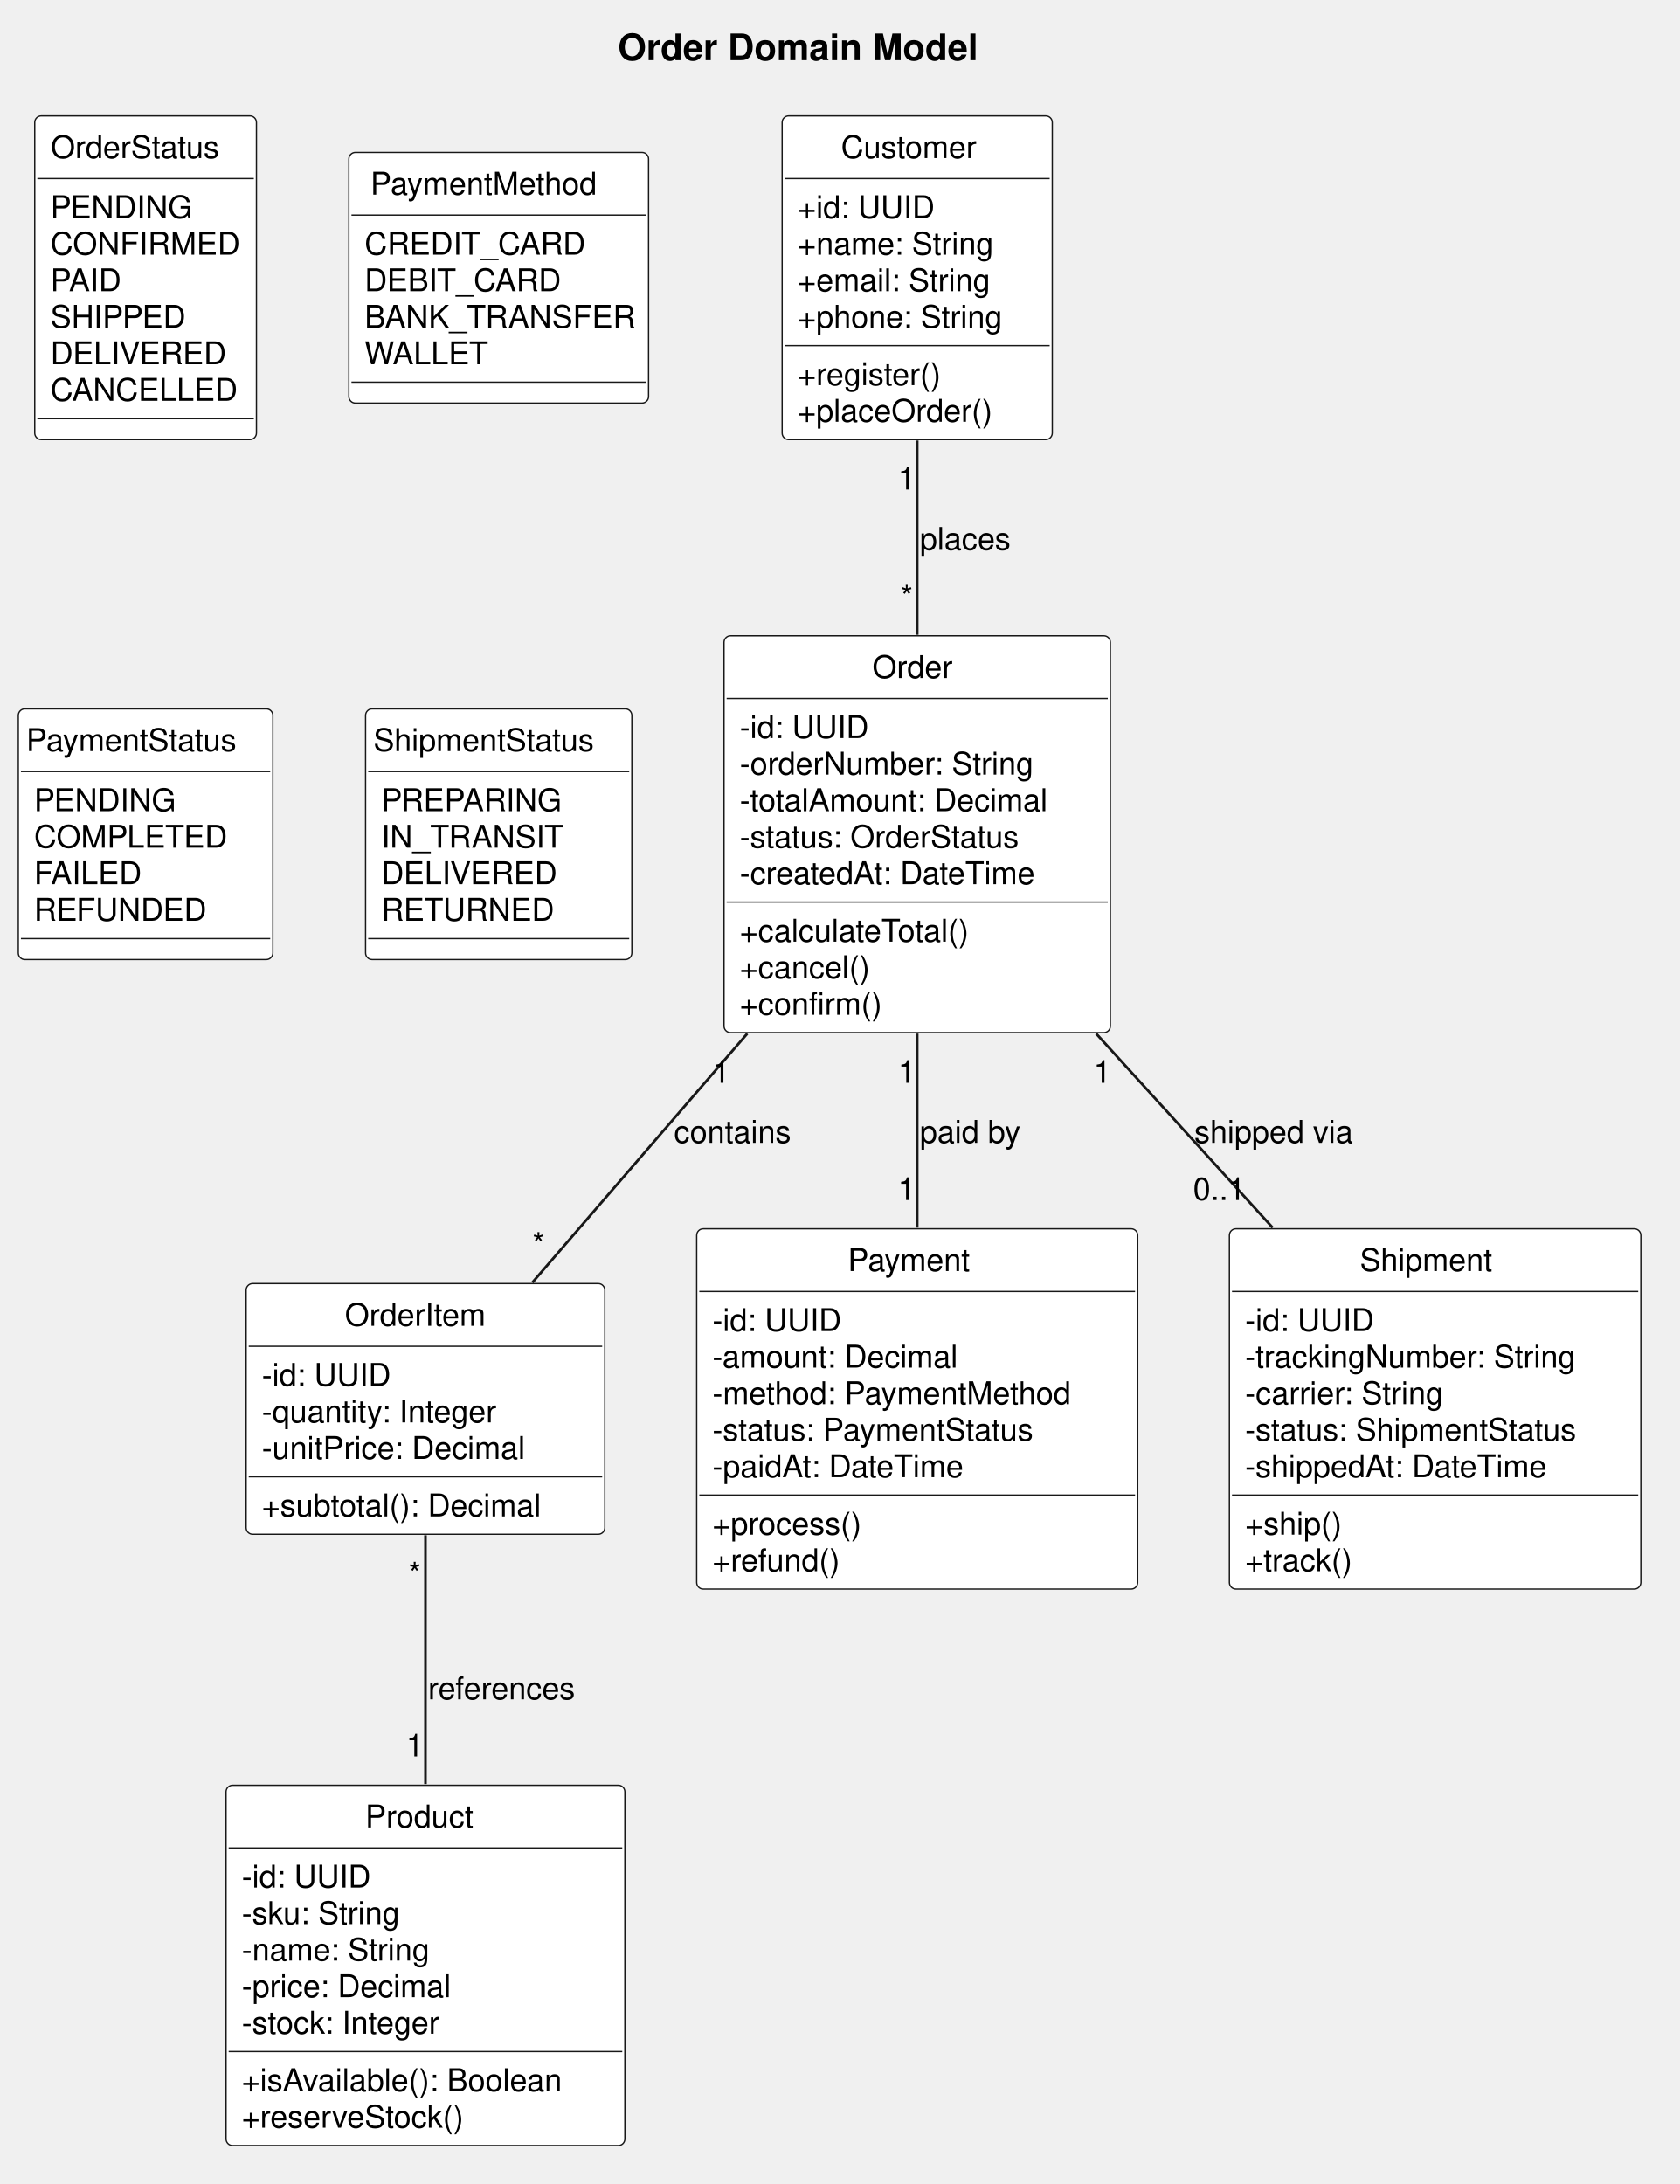
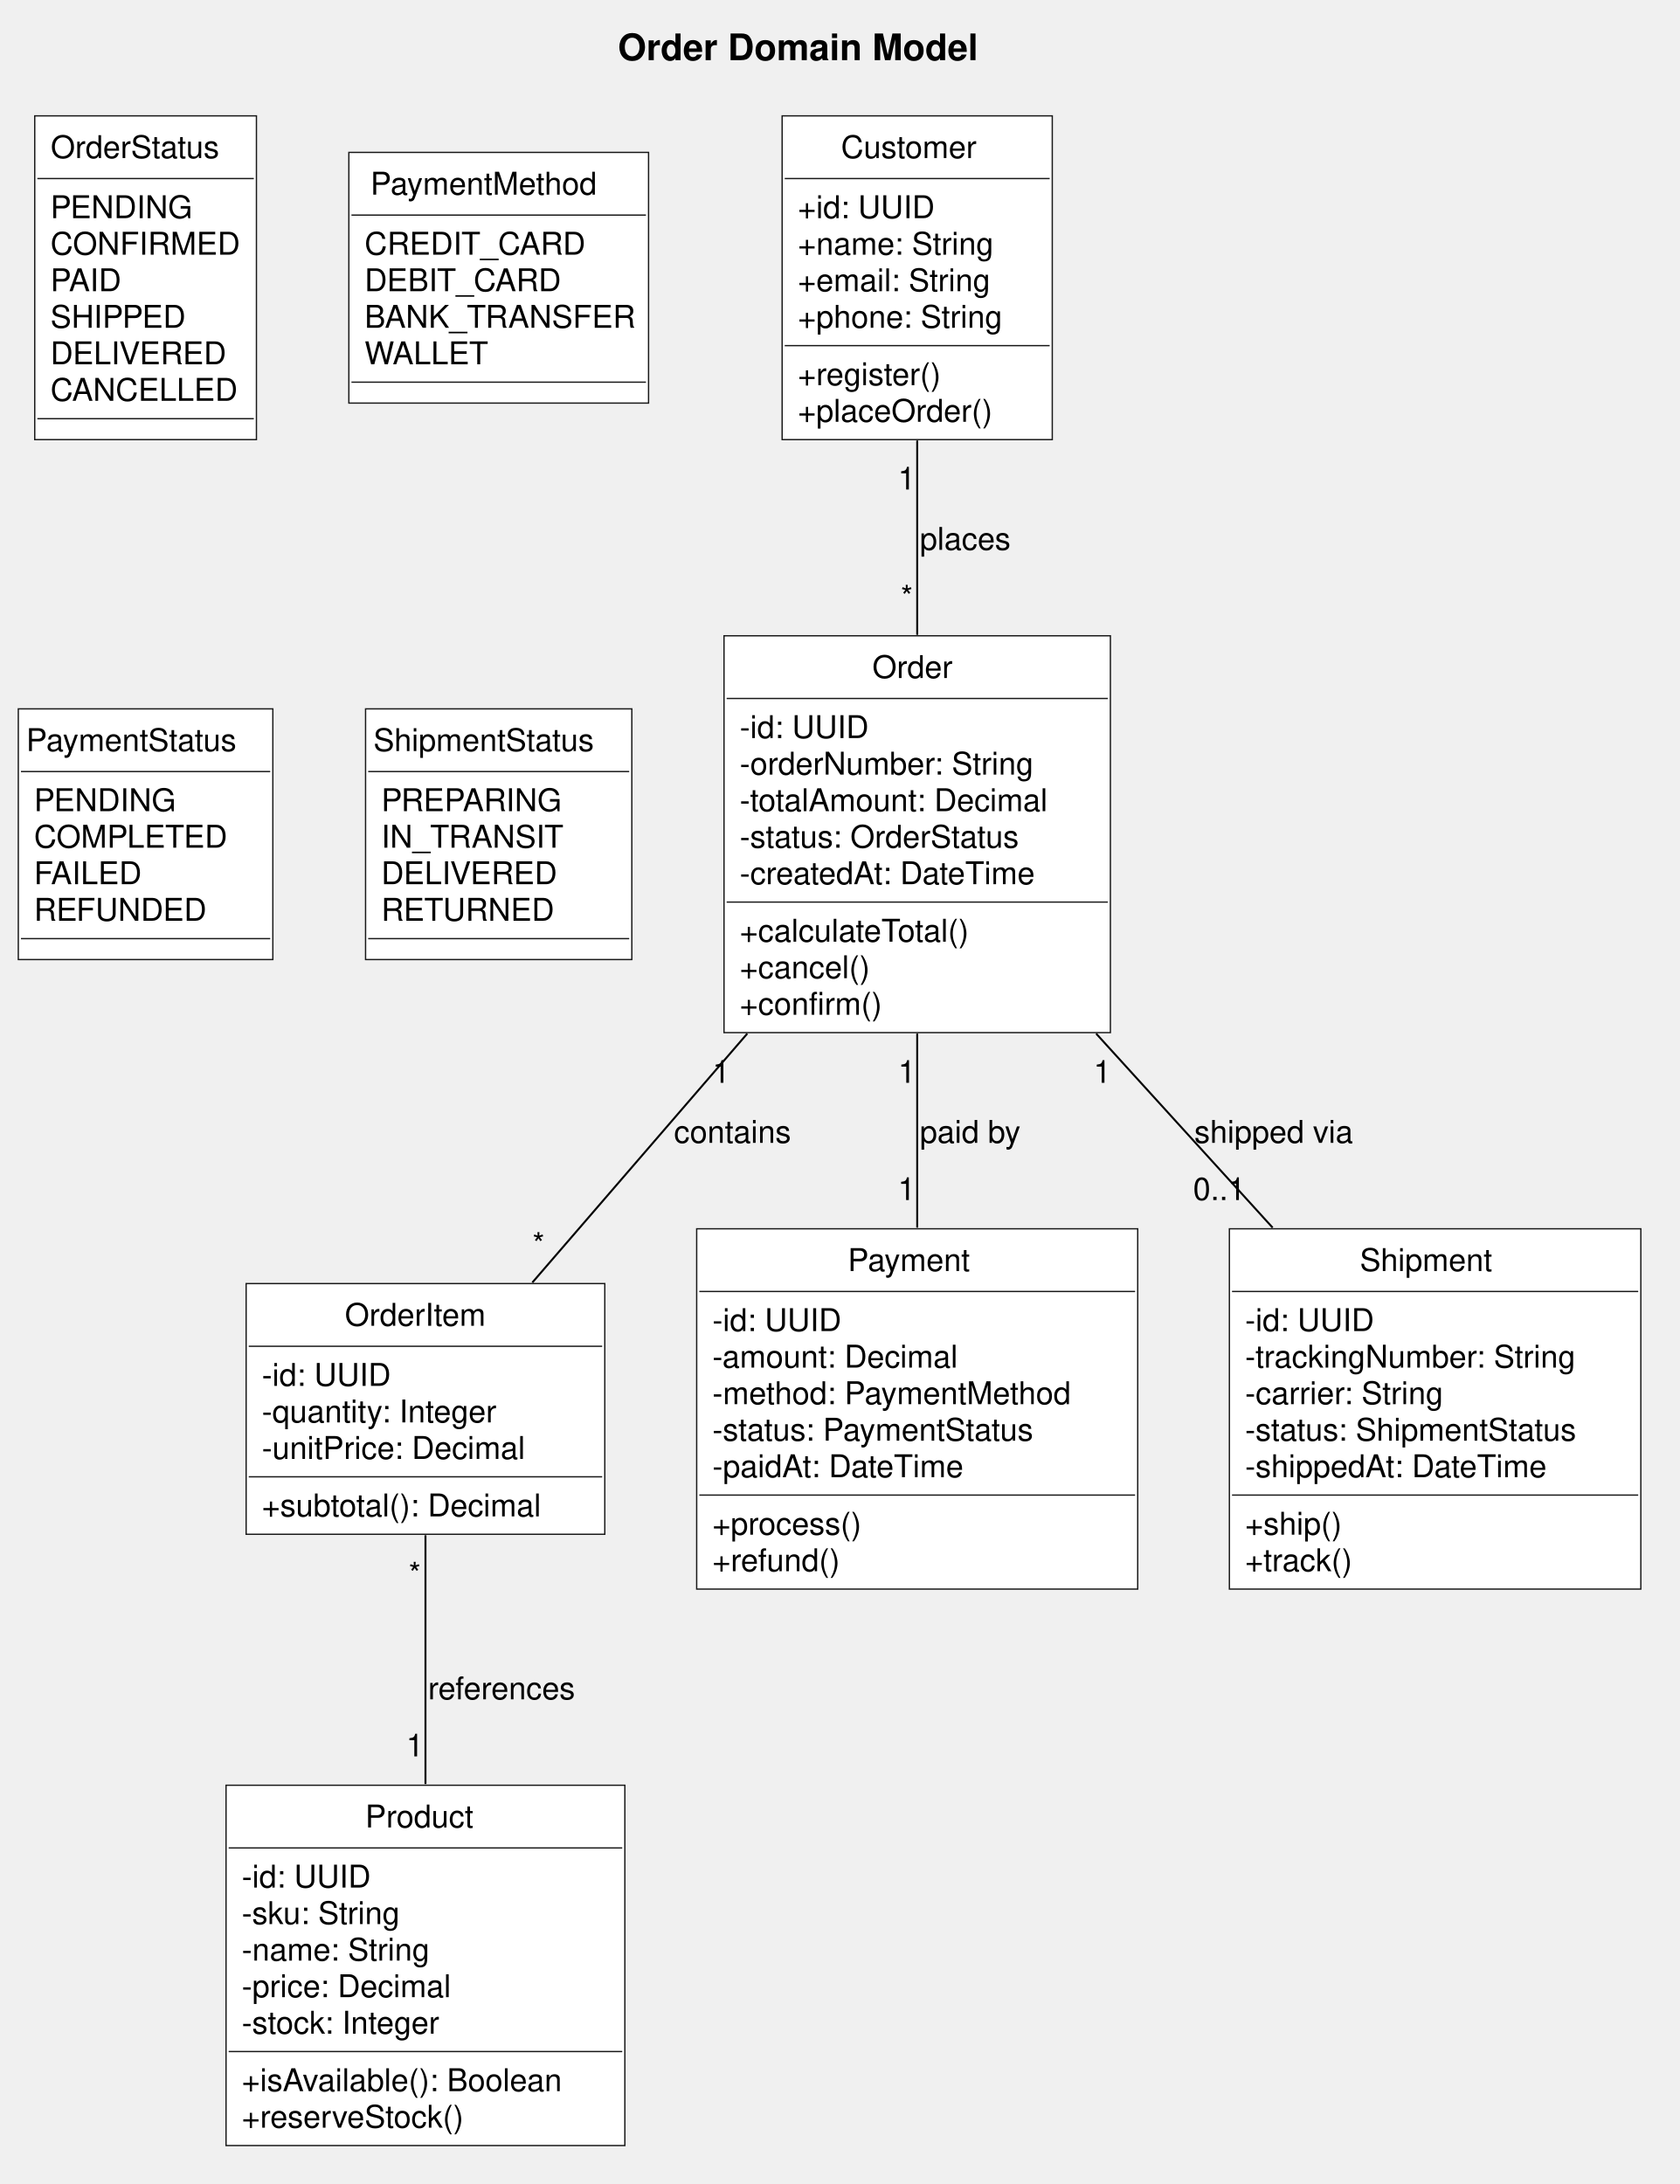
<svg xmlns="http://www.w3.org/2000/svg" contentStyleType="text/css" data-diagram-type="CLASS" height="835px" preserveAspectRatio="none" style="width:642px;height:835px;background:#FFFFFF;" version="1.1" viewBox="0 0 642 835" width="642px" zoomAndPan="magnify">
  <defs />
  <g>
-     <g class="title" data-source-line="18">
+     <g class="title" data-source-line="43">
      <text fill="#000000" font-family="Helvetica" font-size="14" font-weight="700" lengthAdjust="spacing" textLength="162.88" x="236.215" y="22.995">Order Domain Model</text>
    </g>
-     <g class="entity" data-qualified-name="Customer" data-source-line="20" id="ent0001">
-       <rect fill="#FFFFFF" height="123.781" rx="2.5" ry="2.5" style="stroke:#181818;stroke-width:0.5;" width="103.277" x="299.02" y="44.297" />
+     <g class="entity" data-qualified-name="Customer" data-source-line="45" id="ent0001">
+       <rect fill="#FFFFFF" height="123.781" style="stroke:#181818;stroke-width:0.5;" width="103.277" x="299.02" y="44.297" />
      <text fill="#000000" font-family="Helvetica" font-size="12" lengthAdjust="spacing" textLength="58.289" x="321.514" y="60.435">Customer</text>
      <line style="stroke:#181818;stroke-width:0.5;" x1="300.02" x2="401.297" y1="68.266" y2="68.266" />
      <text fill="#000000" font-family="Helvetica" font-size="12" lengthAdjust="spacing" textLength="59.209" x="305.02" y="83.404">+id: UUID</text>
      <text fill="#000000" font-family="Helvetica" font-size="12" lengthAdjust="spacing" textLength="87.756" x="305.02" y="97.373">+name: String</text>
      <text fill="#000000" font-family="Helvetica" font-size="12" lengthAdjust="spacing" textLength="86.818" x="305.02" y="111.342">+email: String</text>
      <text fill="#000000" font-family="Helvetica" font-size="12" lengthAdjust="spacing" textLength="91.277" x="305.02" y="125.311">+phone: String</text>
      <line style="stroke:#181818;stroke-width:0.5;" x1="300.02" x2="401.297" y1="132.141" y2="132.141" />
      <text fill="#000000" font-family="Helvetica" font-size="12" lengthAdjust="spacing" textLength="65.959" x="305.02" y="147.279">+register()</text>
      <text fill="#000000" font-family="Helvetica" font-size="12" lengthAdjust="spacing" textLength="86.016" x="305.02" y="161.248">+placeOrder()</text>
    </g>
-     <g class="entity" data-qualified-name="Order" data-source-line="29" id="ent0002">
-       <rect fill="#FFFFFF" height="151.719" rx="2.5" ry="2.5" style="stroke:#181818;stroke-width:0.5;" width="147.715" x="276.8" y="243.077" />
+     <g class="entity" data-qualified-name="Order" data-source-line="54" id="ent0002">
+       <rect fill="#FFFFFF" height="151.719" style="stroke:#181818;stroke-width:0.5;" width="147.715" x="276.8" y="243.077" />
      <text fill="#000000" font-family="Helvetica" font-size="12" lengthAdjust="spacing" textLength="34.312" x="333.501" y="259.216">Order</text>
      <line style="stroke:#181818;stroke-width:0.5;" x1="277.8" x2="423.515" y1="267.046" y2="267.046" />
      <text fill="#000000" font-family="Helvetica" font-size="12" lengthAdjust="spacing" textLength="53.484" x="282.8" y="282.184">-id: UUID</text>
      <text fill="#000000" font-family="Helvetica" font-size="12" lengthAdjust="spacing" textLength="128.414" x="282.8" y="296.153">-orderNumber: String</text>
      <text fill="#000000" font-family="Helvetica" font-size="12" lengthAdjust="spacing" textLength="135.715" x="282.8" y="310.122">-totalAmount: Decimal</text>
      <text fill="#000000" font-family="Helvetica" font-size="12" lengthAdjust="spacing" textLength="121.611" x="282.8" y="324.091">-status: OrderStatus</text>
      <text fill="#000000" font-family="Helvetica" font-size="12" lengthAdjust="spacing" textLength="129.492" x="282.8" y="338.059">-createdAt: DateTime</text>
      <line style="stroke:#181818;stroke-width:0.5;" x1="277.8" x2="423.515" y1="344.889" y2="344.889" />
      <text fill="#000000" font-family="Helvetica" font-size="12" lengthAdjust="spacing" textLength="103.746" x="282.8" y="360.028">+calculateTotal()</text>
      <text fill="#000000" font-family="Helvetica" font-size="12" lengthAdjust="spacing" textLength="58.289" x="282.8" y="373.997">+cancel()</text>
      <text fill="#000000" font-family="Helvetica" font-size="12" lengthAdjust="spacing" textLength="65.144" x="282.8" y="387.966">+confirm()</text>
    </g>
-     <g class="entity" data-qualified-name="OrderItem" data-source-line="40" id="ent0003">
-       <rect fill="#FFFFFF" height="95.844" rx="2.5" ry="2.5" style="stroke:#181818;stroke-width:0.5;" width="137.121" x="94.1" y="490.747" />
+     <g class="entity" data-qualified-name="OrderItem" data-source-line="65" id="ent0003">
+       <rect fill="#FFFFFF" height="95.844" style="stroke:#181818;stroke-width:0.5;" width="137.121" x="94.1" y="490.747" />
      <text fill="#000000" font-family="Helvetica" font-size="12" lengthAdjust="spacing" textLength="61.629" x="131.846" y="506.885">OrderItem</text>
      <line style="stroke:#181818;stroke-width:0.5;" x1="95.1" x2="230.221" y1="514.716" y2="514.716" />
      <text fill="#000000" font-family="Helvetica" font-size="12" lengthAdjust="spacing" textLength="53.484" x="100.1" y="529.854">-id: UUID</text>
      <text fill="#000000" font-family="Helvetica" font-size="12" lengthAdjust="spacing" textLength="105.381" x="100.1" y="543.823">-quantity: Integer</text>
      <text fill="#000000" font-family="Helvetica" font-size="12" lengthAdjust="spacing" textLength="113.853" x="100.1" y="557.792">-unitPrice: Decimal</text>
      <line style="stroke:#181818;stroke-width:0.5;" x1="95.1" x2="230.221" y1="564.622" y2="564.622" />
      <text fill="#000000" font-family="Helvetica" font-size="12" lengthAdjust="spacing" textLength="125.121" x="100.1" y="579.76">+subtotal(): Decimal</text>
    </g>
-     <g class="entity" data-qualified-name="Product" data-source-line="47" id="ent0004">
-       <rect fill="#FFFFFF" height="137.75" rx="2.5" ry="2.5" style="stroke:#181818;stroke-width:0.5;" width="152.473" x="86.42" y="682.547" />
+     <g class="entity" data-qualified-name="Product" data-source-line="72" id="ent0004">
+       <rect fill="#FFFFFF" height="137.75" style="stroke:#181818;stroke-width:0.5;" width="152.473" x="86.42" y="682.547" />
      <text fill="#000000" font-family="Helvetica" font-size="12" lengthAdjust="spacing" textLength="46.037" x="139.638" y="698.686">Product</text>
      <line style="stroke:#181818;stroke-width:0.5;" x1="87.42" x2="237.893" y1="706.516" y2="706.516" />
      <text fill="#000000" font-family="Helvetica" font-size="12" lengthAdjust="spacing" textLength="53.484" x="92.42" y="721.654">-id: UUID</text>
      <text fill="#000000" font-family="Helvetica" font-size="12" lengthAdjust="spacing" textLength="68.807" x="92.42" y="735.623">-sku: String</text>
      <text fill="#000000" font-family="Helvetica" font-size="12" lengthAdjust="spacing" textLength="82.031" x="92.42" y="749.592">-name: String</text>
      <text fill="#000000" font-family="Helvetica" font-size="12" lengthAdjust="spacing" textLength="90.984" x="92.42" y="763.561">-price: Decimal</text>
      <text fill="#000000" font-family="Helvetica" font-size="12" lengthAdjust="spacing" textLength="87.199" x="92.42" y="777.529">-stock: Integer</text>
      <line style="stroke:#181818;stroke-width:0.5;" x1="87.42" x2="237.893" y1="784.359" y2="784.359" />
      <text fill="#000000" font-family="Helvetica" font-size="12" lengthAdjust="spacing" textLength="140.473" x="92.42" y="799.498">+isAvailable(): Boolean</text>
      <text fill="#000000" font-family="Helvetica" font-size="12" lengthAdjust="spacing" textLength="97.998" x="92.42" y="813.467">+reserveStock()</text>
    </g>
-     <g class="entity" data-qualified-name="Payment" data-source-line="57" id="ent0005">
-       <rect fill="#FFFFFF" height="137.75" rx="2.5" ry="2.5" style="stroke:#181818;stroke-width:0.5;" width="168.609" x="266.35" y="469.797" />
+     <g class="entity" data-qualified-name="Payment" data-source-line="82" id="ent0005">
+       <rect fill="#FFFFFF" height="137.75" style="stroke:#181818;stroke-width:0.5;" width="168.609" x="266.35" y="469.797" />
      <text fill="#000000" font-family="Helvetica" font-size="12" lengthAdjust="spacing" textLength="53.074" x="324.118" y="485.935">Payment</text>
      <line style="stroke:#181818;stroke-width:0.5;" x1="267.35" x2="433.959" y1="493.766" y2="493.766" />
      <text fill="#000000" font-family="Helvetica" font-size="12" lengthAdjust="spacing" textLength="53.484" x="272.35" y="508.904">-id: UUID</text>
      <text fill="#000000" font-family="Helvetica" font-size="12" lengthAdjust="spacing" textLength="107.42" x="272.35" y="522.873">-amount: Decimal</text>
      <text fill="#000000" font-family="Helvetica" font-size="12" lengthAdjust="spacing" textLength="156.609" x="272.35" y="536.842">-method: PaymentMethod</text>
      <text fill="#000000" font-family="Helvetica" font-size="12" lengthAdjust="spacing" textLength="140.373" x="272.35" y="550.811">-status: PaymentStatus</text>
      <text fill="#000000" font-family="Helvetica" font-size="12" lengthAdjust="spacing" textLength="109.441" x="272.35" y="564.779">-paidAt: DateTime</text>
      <line style="stroke:#181818;stroke-width:0.5;" x1="267.35" x2="433.959" y1="571.609" y2="571.609" />
      <text fill="#000000" font-family="Helvetica" font-size="12" lengthAdjust="spacing" textLength="65.795" x="272.35" y="586.748">+process()</text>
      <text fill="#000000" font-family="Helvetica" font-size="12" lengthAdjust="spacing" textLength="58.787" x="272.35" y="600.717">+refund()</text>
    </g>
-     <g class="entity" data-qualified-name="Shipment" data-source-line="67" id="ent0006">
-       <rect fill="#FFFFFF" height="137.75" rx="2.5" ry="2.5" style="stroke:#181818;stroke-width:0.5;" width="157.301" x="470.01" y="469.797" />
+     <g class="entity" data-qualified-name="Shipment" data-source-line="92" id="ent0006">
+       <rect fill="#FFFFFF" height="137.75" style="stroke:#181818;stroke-width:0.5;" width="157.301" x="470.01" y="469.797" />
      <text fill="#000000" font-family="Helvetica" font-size="12" lengthAdjust="spacing" textLength="57.557" x="519.882" y="485.935">Shipment</text>
      <line style="stroke:#181818;stroke-width:0.5;" x1="471.01" x2="626.311" y1="493.766" y2="493.766" />
      <text fill="#000000" font-family="Helvetica" font-size="12" lengthAdjust="spacing" textLength="53.484" x="476.01" y="508.904">-id: UUID</text>
      <text fill="#000000" font-family="Helvetica" font-size="12" lengthAdjust="spacing" textLength="145.301" x="476.01" y="522.873">-trackingNumber: String</text>
      <text fill="#000000" font-family="Helvetica" font-size="12" lengthAdjust="spacing" textLength="87.469" x="476.01" y="536.842">-carrier: String</text>
      <text fill="#000000" font-family="Helvetica" font-size="12" lengthAdjust="spacing" textLength="144.856" x="476.01" y="550.811">-status: ShipmentStatus</text>
      <text fill="#000000" font-family="Helvetica" font-size="12" lengthAdjust="spacing" textLength="130.945" x="476.01" y="564.779">-shippedAt: DateTime</text>
      <line style="stroke:#181818;stroke-width:0.5;" x1="471.01" x2="626.311" y1="571.609" y2="571.609" />
      <text fill="#000000" font-family="Helvetica" font-size="12" lengthAdjust="spacing" textLength="44.227" x="476.01" y="586.748">+ship()</text>
      <text fill="#000000" font-family="Helvetica" font-size="12" lengthAdjust="spacing" textLength="49.957" x="476.01" y="600.717">+track()</text>
    </g>
-     <g class="entity" data-qualified-name="OrderStatus" data-source-line="77" id="ent0007">
-       <rect fill="#FFFFFF" height="123.781" rx="2.5" ry="2.5" style="stroke:#181818;stroke-width:0.5;" width="84.756" x="13.28" y="44.297" />
+     <g class="entity" data-qualified-name="OrderStatus" data-source-line="102" id="ent0007">
+       <rect fill="#FFFFFF" height="123.781" style="stroke:#181818;stroke-width:0.5;" width="84.756" x="13.28" y="44.297" />
      <text fill="#000000" font-family="Helvetica" font-size="12" lengthAdjust="spacing" textLength="72.551" x="19.383" y="60.435">OrderStatus</text>
      <line style="stroke:#181818;stroke-width:0.5;" x1="14.28" x2="97.036" y1="68.266" y2="68.266" />
      <text fill="#000000" font-family="Helvetica" font-size="12" lengthAdjust="spacing" textLength="54.85" x="19.28" y="83.404">PENDING</text>
      <text fill="#000000" font-family="Helvetica" font-size="12" lengthAdjust="spacing" textLength="72.756" x="19.28" y="97.373">CONFIRMED</text>
      <text fill="#000000" font-family="Helvetica" font-size="12" lengthAdjust="spacing" textLength="28.225" x="19.28" y="111.342">PAID</text>
      <text fill="#000000" font-family="Helvetica" font-size="12" lengthAdjust="spacing" textLength="51.475" x="19.28" y="125.311">SHIPPED</text>
      <text fill="#000000" font-family="Helvetica" font-size="12" lengthAdjust="spacing" textLength="67.998" x="19.28" y="139.279">DELIVERED</text>
      <text fill="#000000" font-family="Helvetica" font-size="12" lengthAdjust="spacing" textLength="71.719" x="19.28" y="153.248">CANCELLED</text>
      <line style="stroke:#181818;stroke-width:0.5;" x1="14.28" x2="97.036" y1="160.078" y2="160.078" />
    </g>
-     <g class="entity" data-qualified-name="PaymentMethod" data-source-line="86" id="ent0008">
-       <rect fill="#FFFFFF" height="95.844" rx="2.5" ry="2.5" style="stroke:#181818;stroke-width:0.5;" width="114.58" x="133.37" y="58.267" />
+     <g class="entity" data-qualified-name="PaymentMethod" data-source-line="111" id="ent0008">
+       <rect fill="#FFFFFF" height="95.844" style="stroke:#181818;stroke-width:0.5;" width="114.58" x="133.37" y="58.267" />
      <text fill="#000000" font-family="Helvetica" font-size="12" lengthAdjust="spacing" textLength="98.08" x="141.62" y="74.406">PaymentMethod</text>
      <line style="stroke:#181818;stroke-width:0.5;" x1="134.37" x2="246.95" y1="82.236" y2="82.236" />
      <text fill="#000000" font-family="Helvetica" font-size="12" lengthAdjust="spacing" textLength="84.574" x="139.37" y="97.374">CREDIT_CARD</text>
      <text fill="#000000" font-family="Helvetica" font-size="12" lengthAdjust="spacing" textLength="76.09" x="139.37" y="111.343">DEBIT_CARD</text>
      <text fill="#000000" font-family="Helvetica" font-size="12" lengthAdjust="spacing" textLength="102.58" x="139.37" y="125.312">BANK_TRANSFER</text>
      <text fill="#000000" font-family="Helvetica" font-size="12" lengthAdjust="spacing" textLength="48.357" x="139.37" y="139.28">WALLET</text>
      <line style="stroke:#181818;stroke-width:0.5;" x1="134.37" x2="246.95" y1="146.111" y2="146.111" />
    </g>
-     <g class="entity" data-qualified-name="PaymentStatus" data-source-line="93" id="ent0009">
-       <rect fill="#FFFFFF" height="95.844" rx="2.5" ry="2.5" style="stroke:#181818;stroke-width:0.5;" width="97.312" x="7" y="271.017" />
+     <g class="entity" data-qualified-name="PaymentStatus" data-source-line="118" id="ent0009">
+       <rect fill="#FFFFFF" height="95.844" style="stroke:#181818;stroke-width:0.5;" width="97.312" x="7" y="271.017" />
      <text fill="#000000" font-family="Helvetica" font-size="12" lengthAdjust="spacing" textLength="91.312" x="10" y="287.156">PaymentStatus</text>
      <line style="stroke:#181818;stroke-width:0.5;" x1="8" x2="103.312" y1="294.986" y2="294.986" />
      <text fill="#000000" font-family="Helvetica" font-size="12" lengthAdjust="spacing" textLength="54.85" x="13" y="310.124">PENDING</text>
      <text fill="#000000" font-family="Helvetica" font-size="12" lengthAdjust="spacing" textLength="73.834" x="13" y="324.093">COMPLETED</text>
      <text fill="#000000" font-family="Helvetica" font-size="12" lengthAdjust="spacing" textLength="42.158" x="13" y="338.062">FAILED</text>
      <text fill="#000000" font-family="Helvetica" font-size="12" lengthAdjust="spacing" textLength="66.644" x="13" y="352.031">REFUNDED</text>
      <line style="stroke:#181818;stroke-width:0.5;" x1="8" x2="103.312" y1="358.861" y2="358.861" />
    </g>
-     <g class="entity" data-qualified-name="ShipmentStatus" data-source-line="100" id="ent0010">
-       <rect fill="#FFFFFF" height="95.844" rx="2.5" ry="2.5" style="stroke:#181818;stroke-width:0.5;" width="101.795" x="139.76" y="271.017" />
+     <g class="entity" data-qualified-name="ShipmentStatus" data-source-line="125" id="ent0010">
+       <rect fill="#FFFFFF" height="95.844" style="stroke:#181818;stroke-width:0.5;" width="101.795" x="139.76" y="271.017" />
      <text fill="#000000" font-family="Helvetica" font-size="12" lengthAdjust="spacing" textLength="95.795" x="142.76" y="287.156">ShipmentStatus</text>
      <line style="stroke:#181818;stroke-width:0.5;" x1="140.76" x2="240.555" y1="294.986" y2="294.986" />
      <text fill="#000000" font-family="Helvetica" font-size="12" lengthAdjust="spacing" textLength="68.754" x="145.76" y="310.124">PREPARING</text>
      <text fill="#000000" font-family="Helvetica" font-size="12" lengthAdjust="spacing" textLength="69.856" x="145.76" y="324.093">IN_TRANSIT</text>
      <text fill="#000000" font-family="Helvetica" font-size="12" lengthAdjust="spacing" textLength="67.998" x="145.76" y="338.062">DELIVERED</text>
      <text fill="#000000" font-family="Helvetica" font-size="12" lengthAdjust="spacing" textLength="66.17" x="145.76" y="352.031">RETURNED</text>
      <line style="stroke:#181818;stroke-width:0.5;" x1="140.76" x2="240.555" y1="358.861" y2="358.861" />
    </g>
-     <g class="link" data-entity-1="ent0001" data-entity-2="ent0002" data-link-type="association" data-source-line="107" id="lnk11">
-       <path codeLine="107" d="M350.66,168.427 C350.66,191.637 350.66,218.337 350.66,242.697" fill="none" id="Customer-Order" style="stroke:#181818;stroke-width:1;" />
+     <g class="link" data-entity-1="ent0001" data-entity-2="ent0002" data-link-type="association" data-source-line="132" id="lnk11">
+       <path codeLine="132" d="M350.66,168.427 C350.66,191.637 350.66,218.337 350.66,242.697" fill="none" id="Customer-Order" style="stroke:#000000;stroke-width:0.75;" />
      <text fill="#000000" font-family="Helvetica" font-size="12" lengthAdjust="spacing" textLength="38.537" x="351.66" y="210.215">places</text>
      <text fill="#000000" font-family="Helvetica" font-size="12" lengthAdjust="spacing" textLength="7.635" x="343.312" y="187.137">1</text>
      <text fill="#000000" font-family="Helvetica" font-size="12" lengthAdjust="spacing" textLength="6" x="344.351" y="232.353">*</text>
    </g>
-     <g class="link" data-entity-1="ent0002" data-entity-2="ent0003" data-link-type="association" data-source-line="108" id="lnk12">
-       <path codeLine="108" d="M285.69,395.177 C258.42,426.767 227.52,462.547 203.52,490.347" fill="none" id="Order-OrderItem" style="stroke:#181818;stroke-width:1;" />
+     <g class="link" data-entity-1="ent0002" data-entity-2="ent0003" data-link-type="association" data-source-line="133" id="lnk12">
+       <path codeLine="133" d="M285.69,395.177 C258.42,426.767 227.52,462.547 203.52,490.347" fill="none" id="Order-OrderItem" style="stroke:#000000;stroke-width:0.75;" />
      <text fill="#000000" font-family="Helvetica" font-size="12" lengthAdjust="spacing" textLength="50.795" x="257.66" y="436.935">contains</text>
      <text fill="#000000" font-family="Helvetica" font-size="12" lengthAdjust="spacing" textLength="7.635" x="272.407" y="413.988">1</text>
      <text fill="#000000" font-family="Helvetica" font-size="12" lengthAdjust="spacing" textLength="6" x="203.554" y="479.825">*</text>
    </g>
-     <g class="link" data-entity-1="ent0003" data-entity-2="ent0004" data-link-type="association" data-source-line="109" id="lnk13">
-       <path codeLine="109" d="M162.66,586.967 C162.66,615.007 162.66,651.017 162.66,682.097" fill="none" id="OrderItem-Product" style="stroke:#181818;stroke-width:1;" />
+     <g class="link" data-entity-1="ent0003" data-entity-2="ent0004" data-link-type="association" data-source-line="134" id="lnk13">
+       <path codeLine="134" d="M162.66,586.967 C162.66,615.007 162.66,651.017 162.66,682.097" fill="none" id="OrderItem-Product" style="stroke:#000000;stroke-width:0.75;" />
      <text fill="#000000" font-family="Helvetica" font-size="12" lengthAdjust="spacing" textLength="64.078" x="163.66" y="649.686">references</text>
      <text fill="#000000" font-family="Helvetica" font-size="12" lengthAdjust="spacing" textLength="6" x="156.238" y="605.88">*</text>
      <text fill="#000000" font-family="Helvetica" font-size="12" lengthAdjust="spacing" textLength="7.635" x="155.292" y="671.524">1</text>
    </g>
-     <g class="link" data-entity-1="ent0002" data-entity-2="ent0005" data-link-type="association" data-source-line="110" id="lnk14">
-       <path codeLine="110" d="M350.66,395.177 C350.66,419.267 350.66,445.797 350.66,469.367" fill="none" id="Order-Payment" style="stroke:#181818;stroke-width:1;" />
+     <g class="link" data-entity-1="ent0002" data-entity-2="ent0005" data-link-type="association" data-source-line="135" id="lnk14">
+       <path codeLine="135" d="M350.66,395.177 C350.66,419.267 350.66,445.797 350.66,469.367" fill="none" id="Order-Payment" style="stroke:#000000;stroke-width:0.75;" />
      <text fill="#000000" font-family="Helvetica" font-size="12" lengthAdjust="spacing" textLength="44.455" x="351.66" y="436.935">paid by</text>
      <text fill="#000000" font-family="Helvetica" font-size="12" lengthAdjust="spacing" textLength="7.635" x="343.367" y="413.988">1</text>
      <text fill="#000000" font-family="Helvetica" font-size="12" lengthAdjust="spacing" textLength="7.635" x="343.293" y="458.797">1</text>
    </g>
-     <g class="link" data-entity-1="ent0002" data-entity-2="ent0006" data-link-type="association" data-source-line="111" id="lnk15">
-       <path codeLine="111" d="M419.07,395.177 C440.98,419.267 465.11,445.797 486.54,469.367" fill="none" id="Order-Shipment" style="stroke:#181818;stroke-width:1;" />
+     <g class="link" data-entity-1="ent0002" data-entity-2="ent0006" data-link-type="association" data-source-line="136" id="lnk15">
+       <path codeLine="136" d="M419.07,395.177 C440.98,419.267 465.11,445.797 486.54,469.367" fill="none" id="Order-Shipment" style="stroke:#000000;stroke-width:0.75;" />
      <text fill="#000000" font-family="Helvetica" font-size="12" lengthAdjust="spacing" textLength="69.029" x="456.59" y="436.935">shipped via</text>
      <text fill="#000000" font-family="Helvetica" font-size="12" lengthAdjust="spacing" textLength="7.635" x="418.083" y="413.988">1</text>
      <text fill="#000000" font-family="Helvetica" font-size="12" lengthAdjust="spacing" textLength="22.898" x="456.137" y="458.797">0..1</text>
    </g>
  </g>
</svg>
